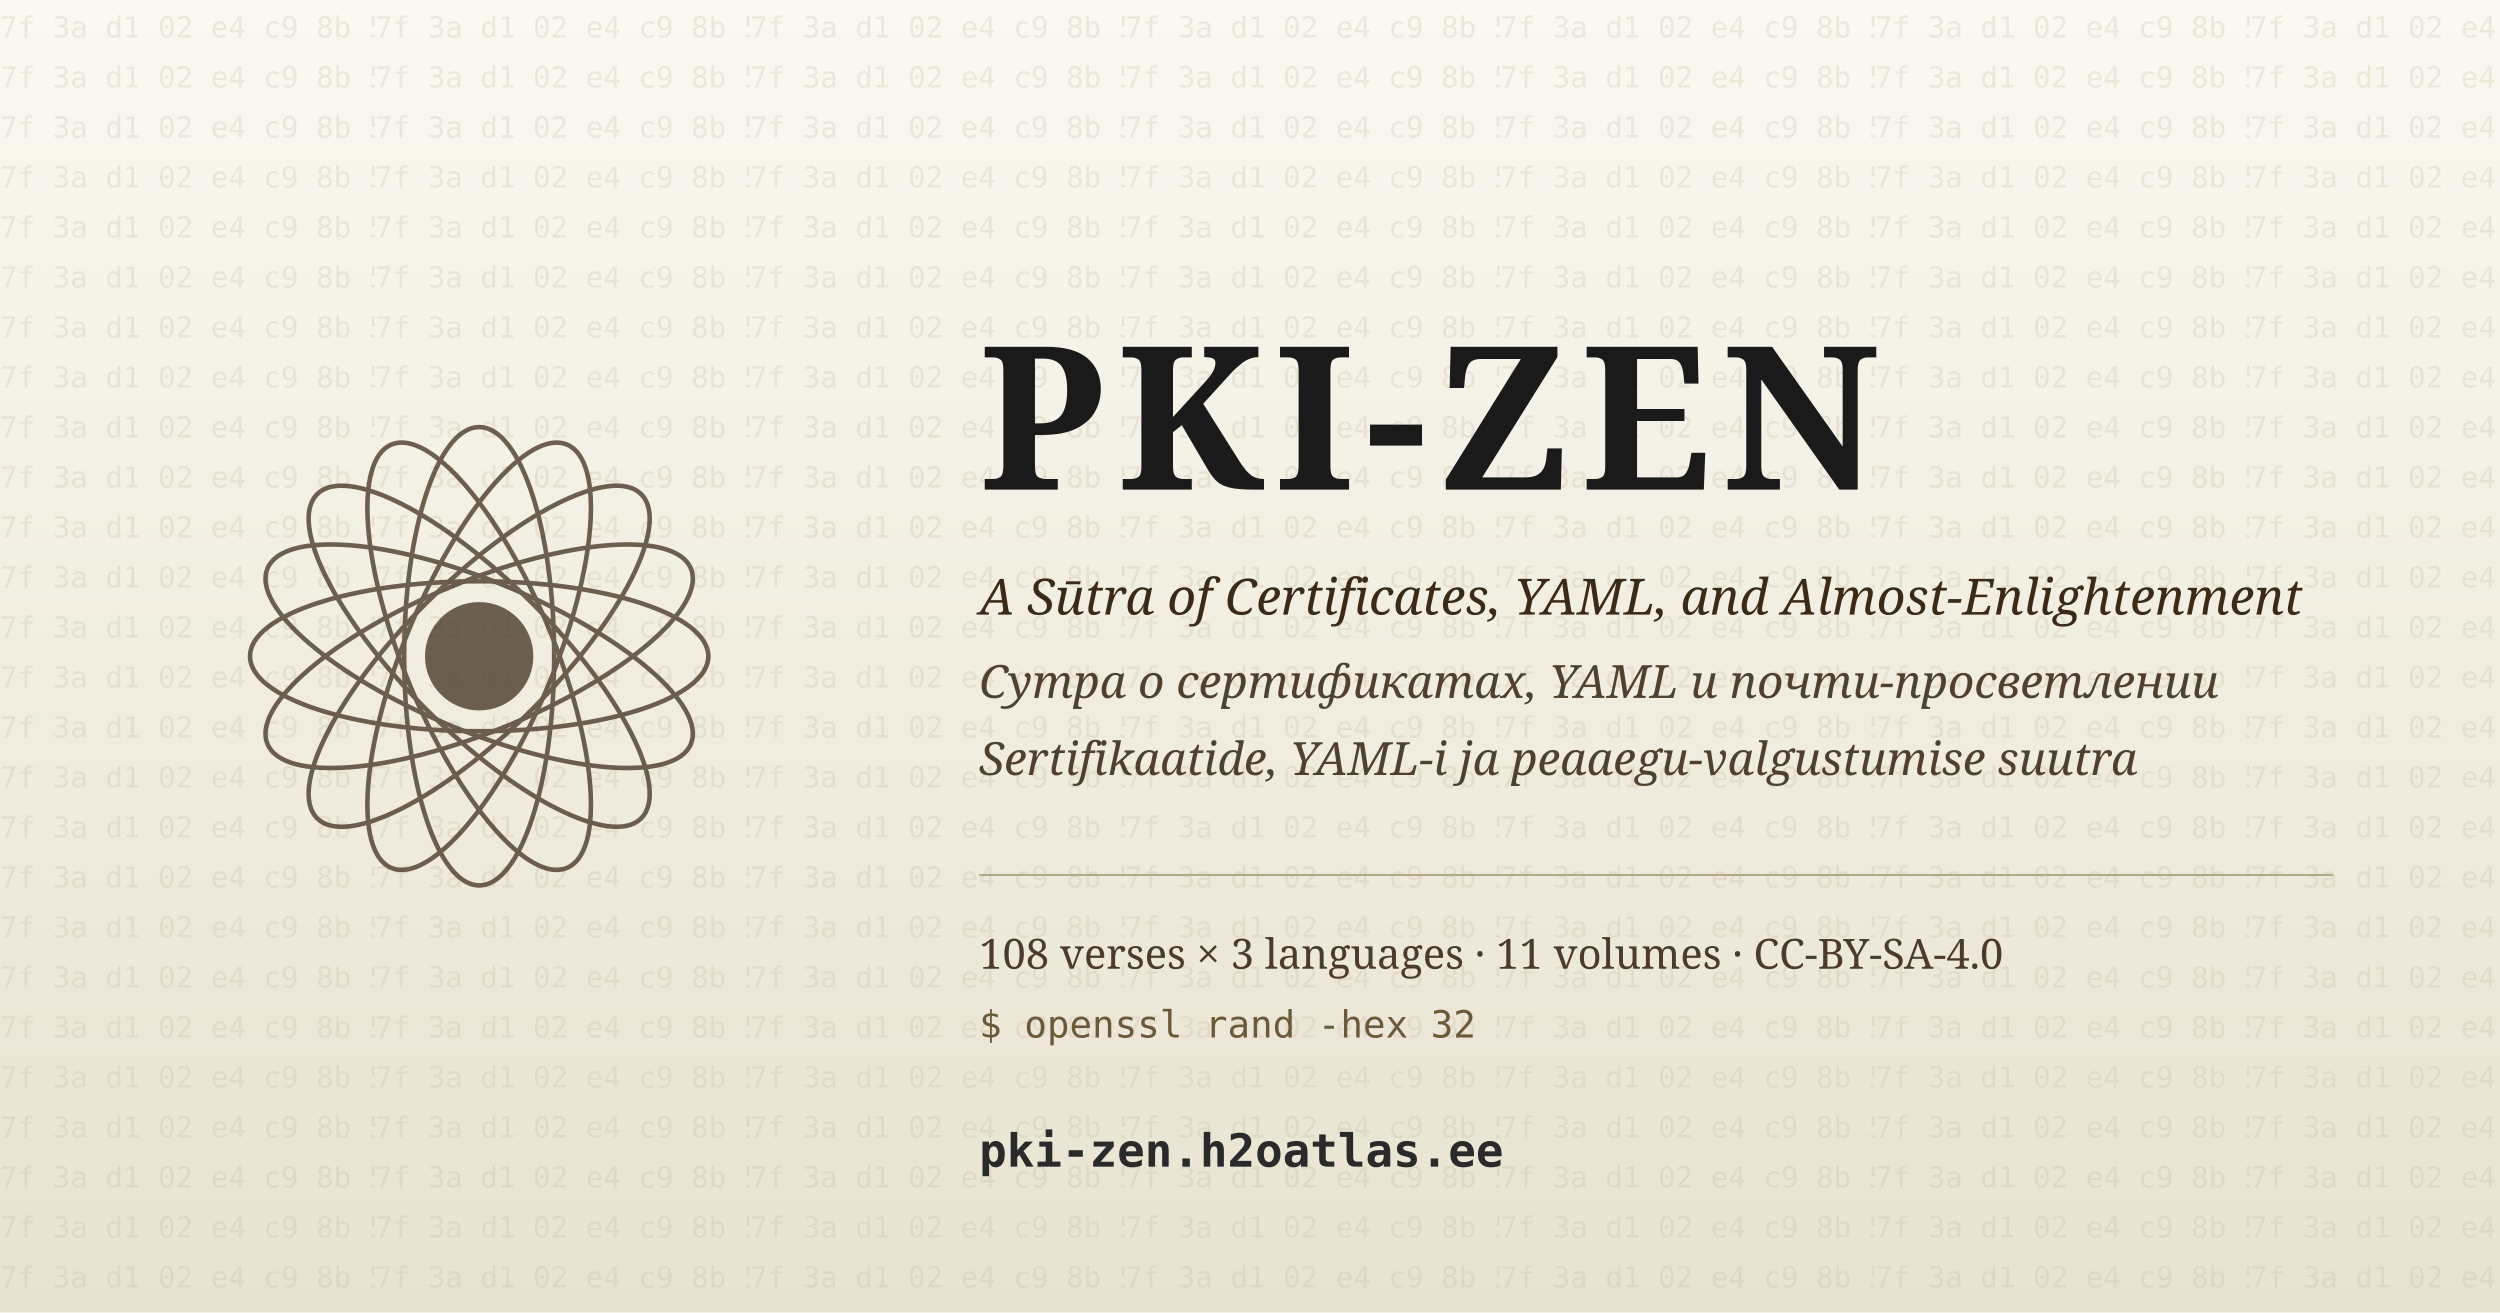
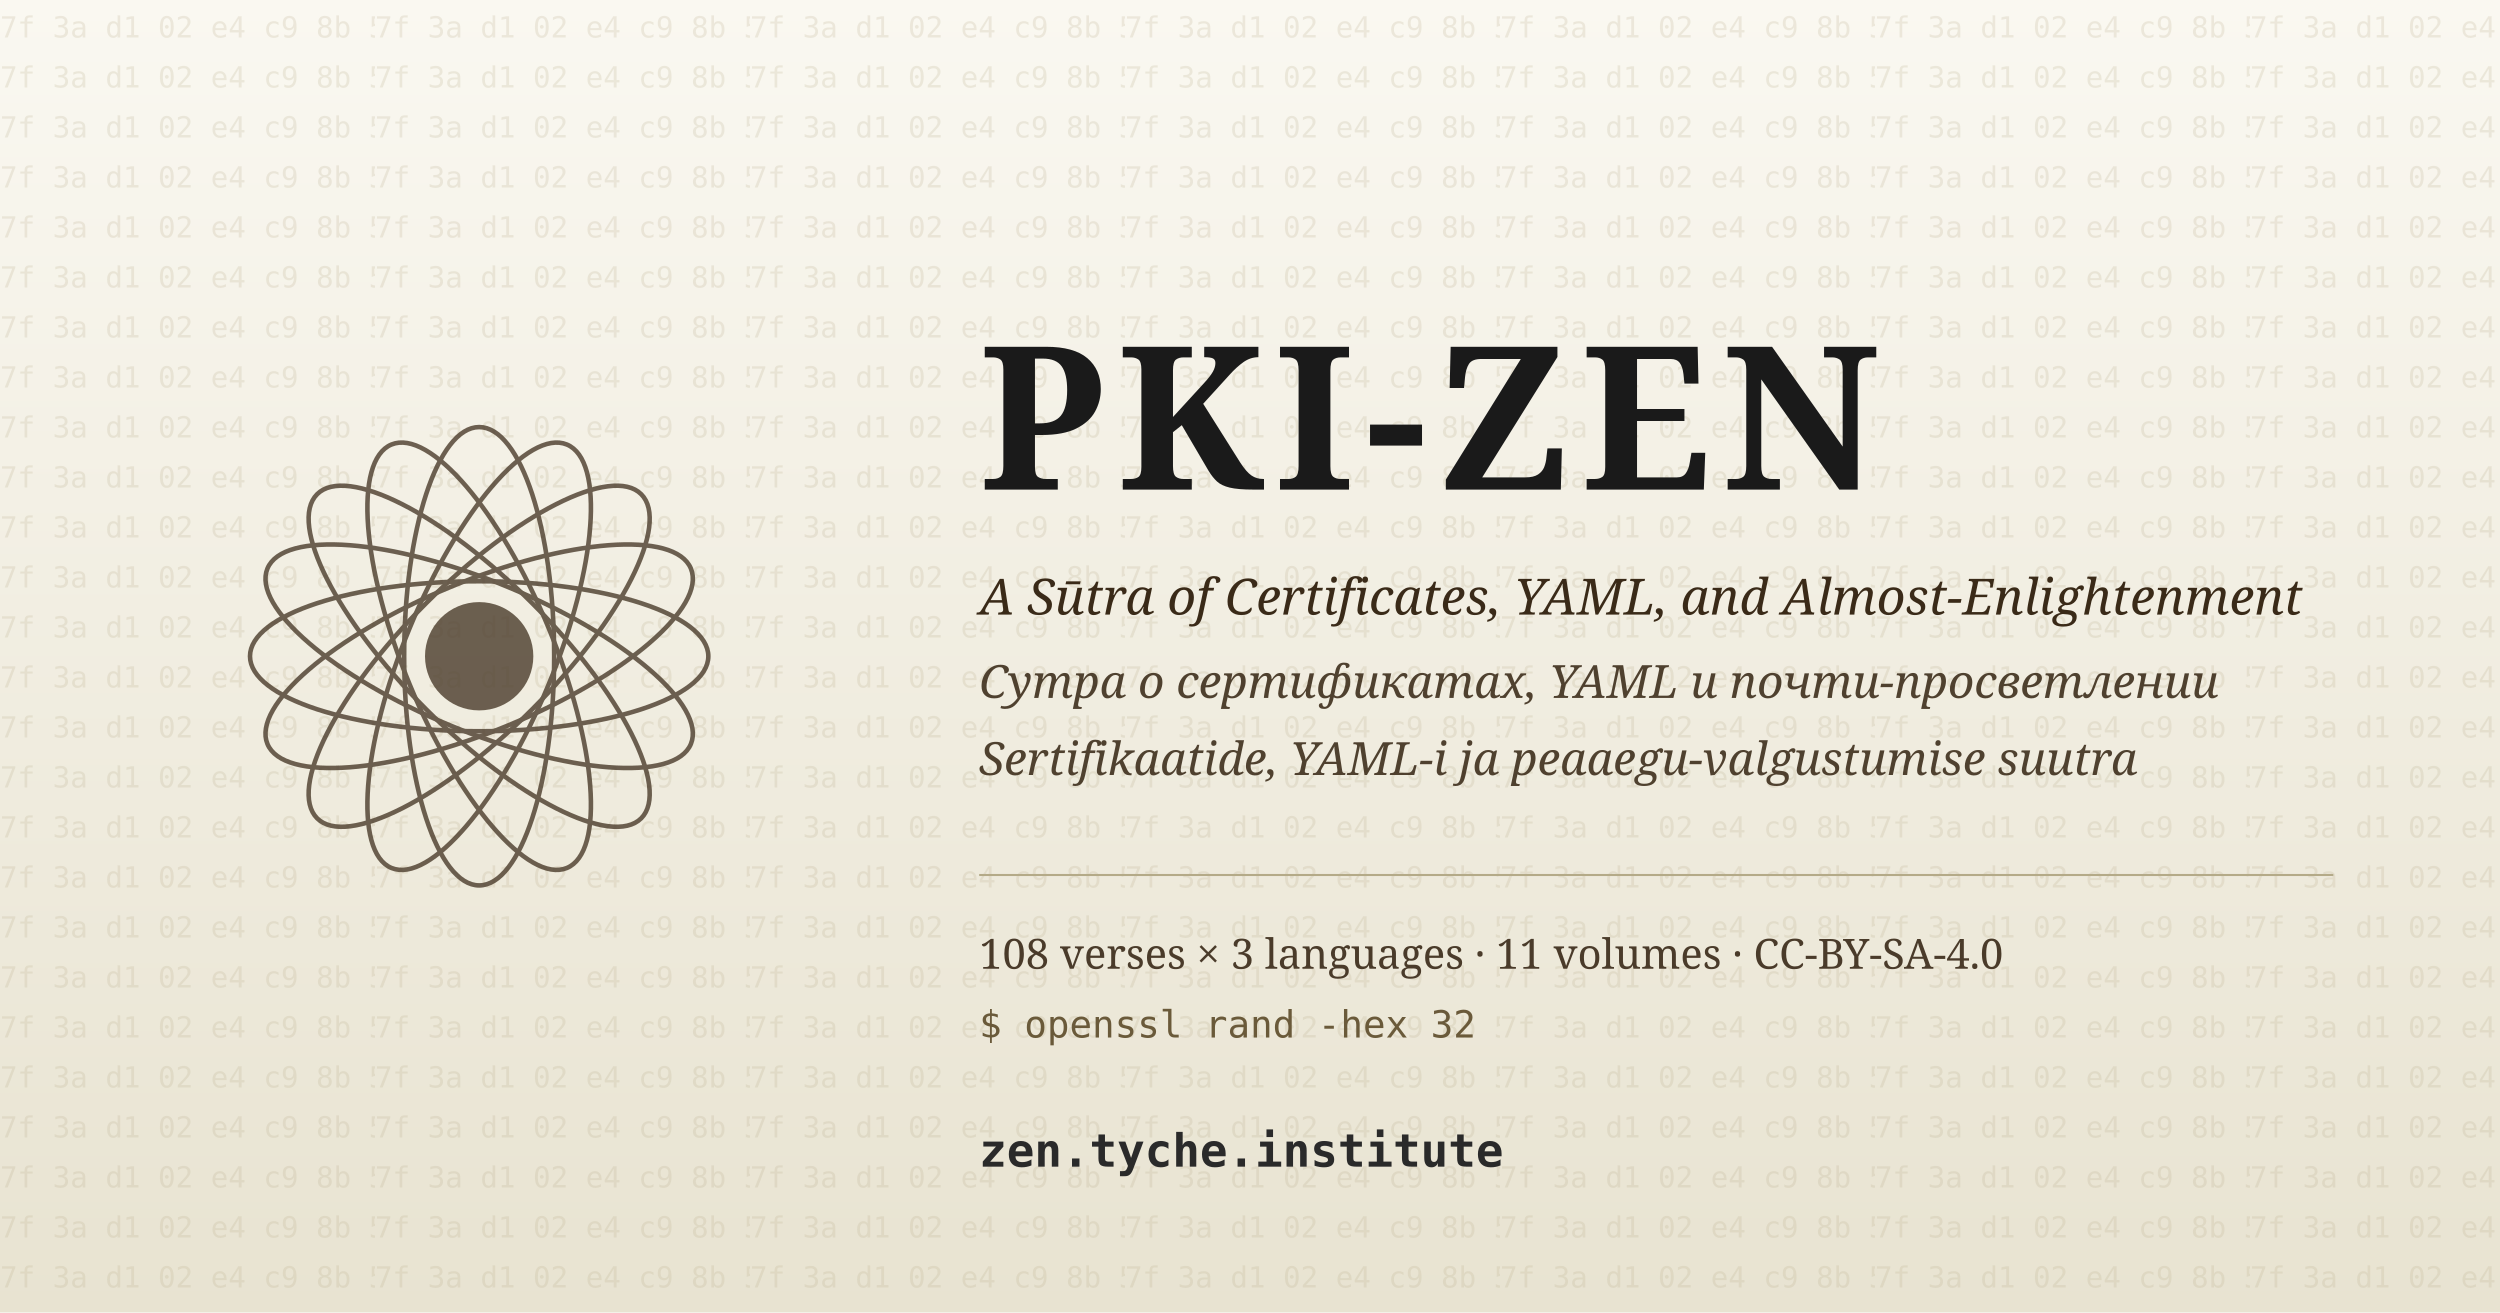
<svg xmlns="http://www.w3.org/2000/svg" viewBox="0 0 1200 630" width="1200" height="630">
  <defs>
    <linearGradient id="bg" x1="0" y1="0" x2="0" y2="1">
      <stop offset="0" stop-color="#faf8f1" />
      <stop offset="1" stop-color="#e8e3d1" />
    </linearGradient>
    <pattern id="hex" x="0" y="0" width="180" height="24" patternUnits="userSpaceOnUse">
      <text x="0" y="18" font-family="JetBrains Mono, monospace" font-size="14" fill="#b4aa88" opacity="0.35">7f 3a d1 02 e4 c9 8b 5c 12 af</text>
    </pattern>
  </defs>
  <rect width="1200" height="630" fill="url(#bg)" />
  <rect width="1200" height="630" fill="url(#hex)" opacity="0.6" />
  <g transform="translate(230,315)" stroke="#4a3b2a" stroke-width="2.2" fill="none" opacity="0.8">
    <ellipse rx="36" ry="110" transform="rotate(0)" />
    <ellipse rx="36" ry="110" transform="rotate(45)" />
    <ellipse rx="36" ry="110" transform="rotate(90)" />
    <ellipse rx="36" ry="110" transform="rotate(135)" />
    <ellipse rx="36" ry="110" transform="rotate(22.5)" />
    <ellipse rx="36" ry="110" transform="rotate(67.5)" />
    <ellipse rx="36" ry="110" transform="rotate(112.5)" />
    <ellipse rx="36" ry="110" transform="rotate(157.5)" />
    <circle r="26" fill="#4a3b2a" stroke="none" />
  </g>
  <text x="470" y="235" font-family="EB Garamond, Georgia, serif" font-size="96" font-weight="600" fill="#1a1a1a" letter-spacing="5">PKI-ZEN</text>
  <text x="470" y="295" font-family="EB Garamond, Georgia, serif" font-size="24" font-style="italic" fill="#3a2a18">
    A Sūtra of Certificates, YAML, and Almost-Enlightenment
  </text>
  <text x="470" y="335" font-family="EB Garamond, Georgia, serif" font-size="22" font-style="italic" fill="#3a2a18" opacity="0.88">
    Сутра о сертификатах, YAML и почти-просветлении
  </text>
  <text x="470" y="372" font-family="EB Garamond, Georgia, serif" font-size="22" font-style="italic" fill="#3a2a18" opacity="0.88">
    Sertifikaatide, YAML-i ja peaaegu-valgustumise suutra
  </text>
  <line x1="470" y1="420" x2="1120" y2="420" stroke="#b4aa88" stroke-width="1" />
  <text x="470" y="465" font-family="EB Garamond, Georgia, serif" font-size="20" fill="#4a3b2a">
    108 verses × 3 languages · 11 volumes · CC-BY-SA-4.0
  </text>
  <text x="470" y="498" font-family="JetBrains Mono, monospace" font-size="18" fill="#6a5a3a">
    $ openssl rand -hex 32
  </text>
  <text x="470" y="560" font-family="JetBrains Mono, monospace" font-size="22" font-weight="600" fill="#2a2a2a">
-     pki-zen.h2oatlas.ee
+     zen.tyche.institute
  </text>
</svg>
